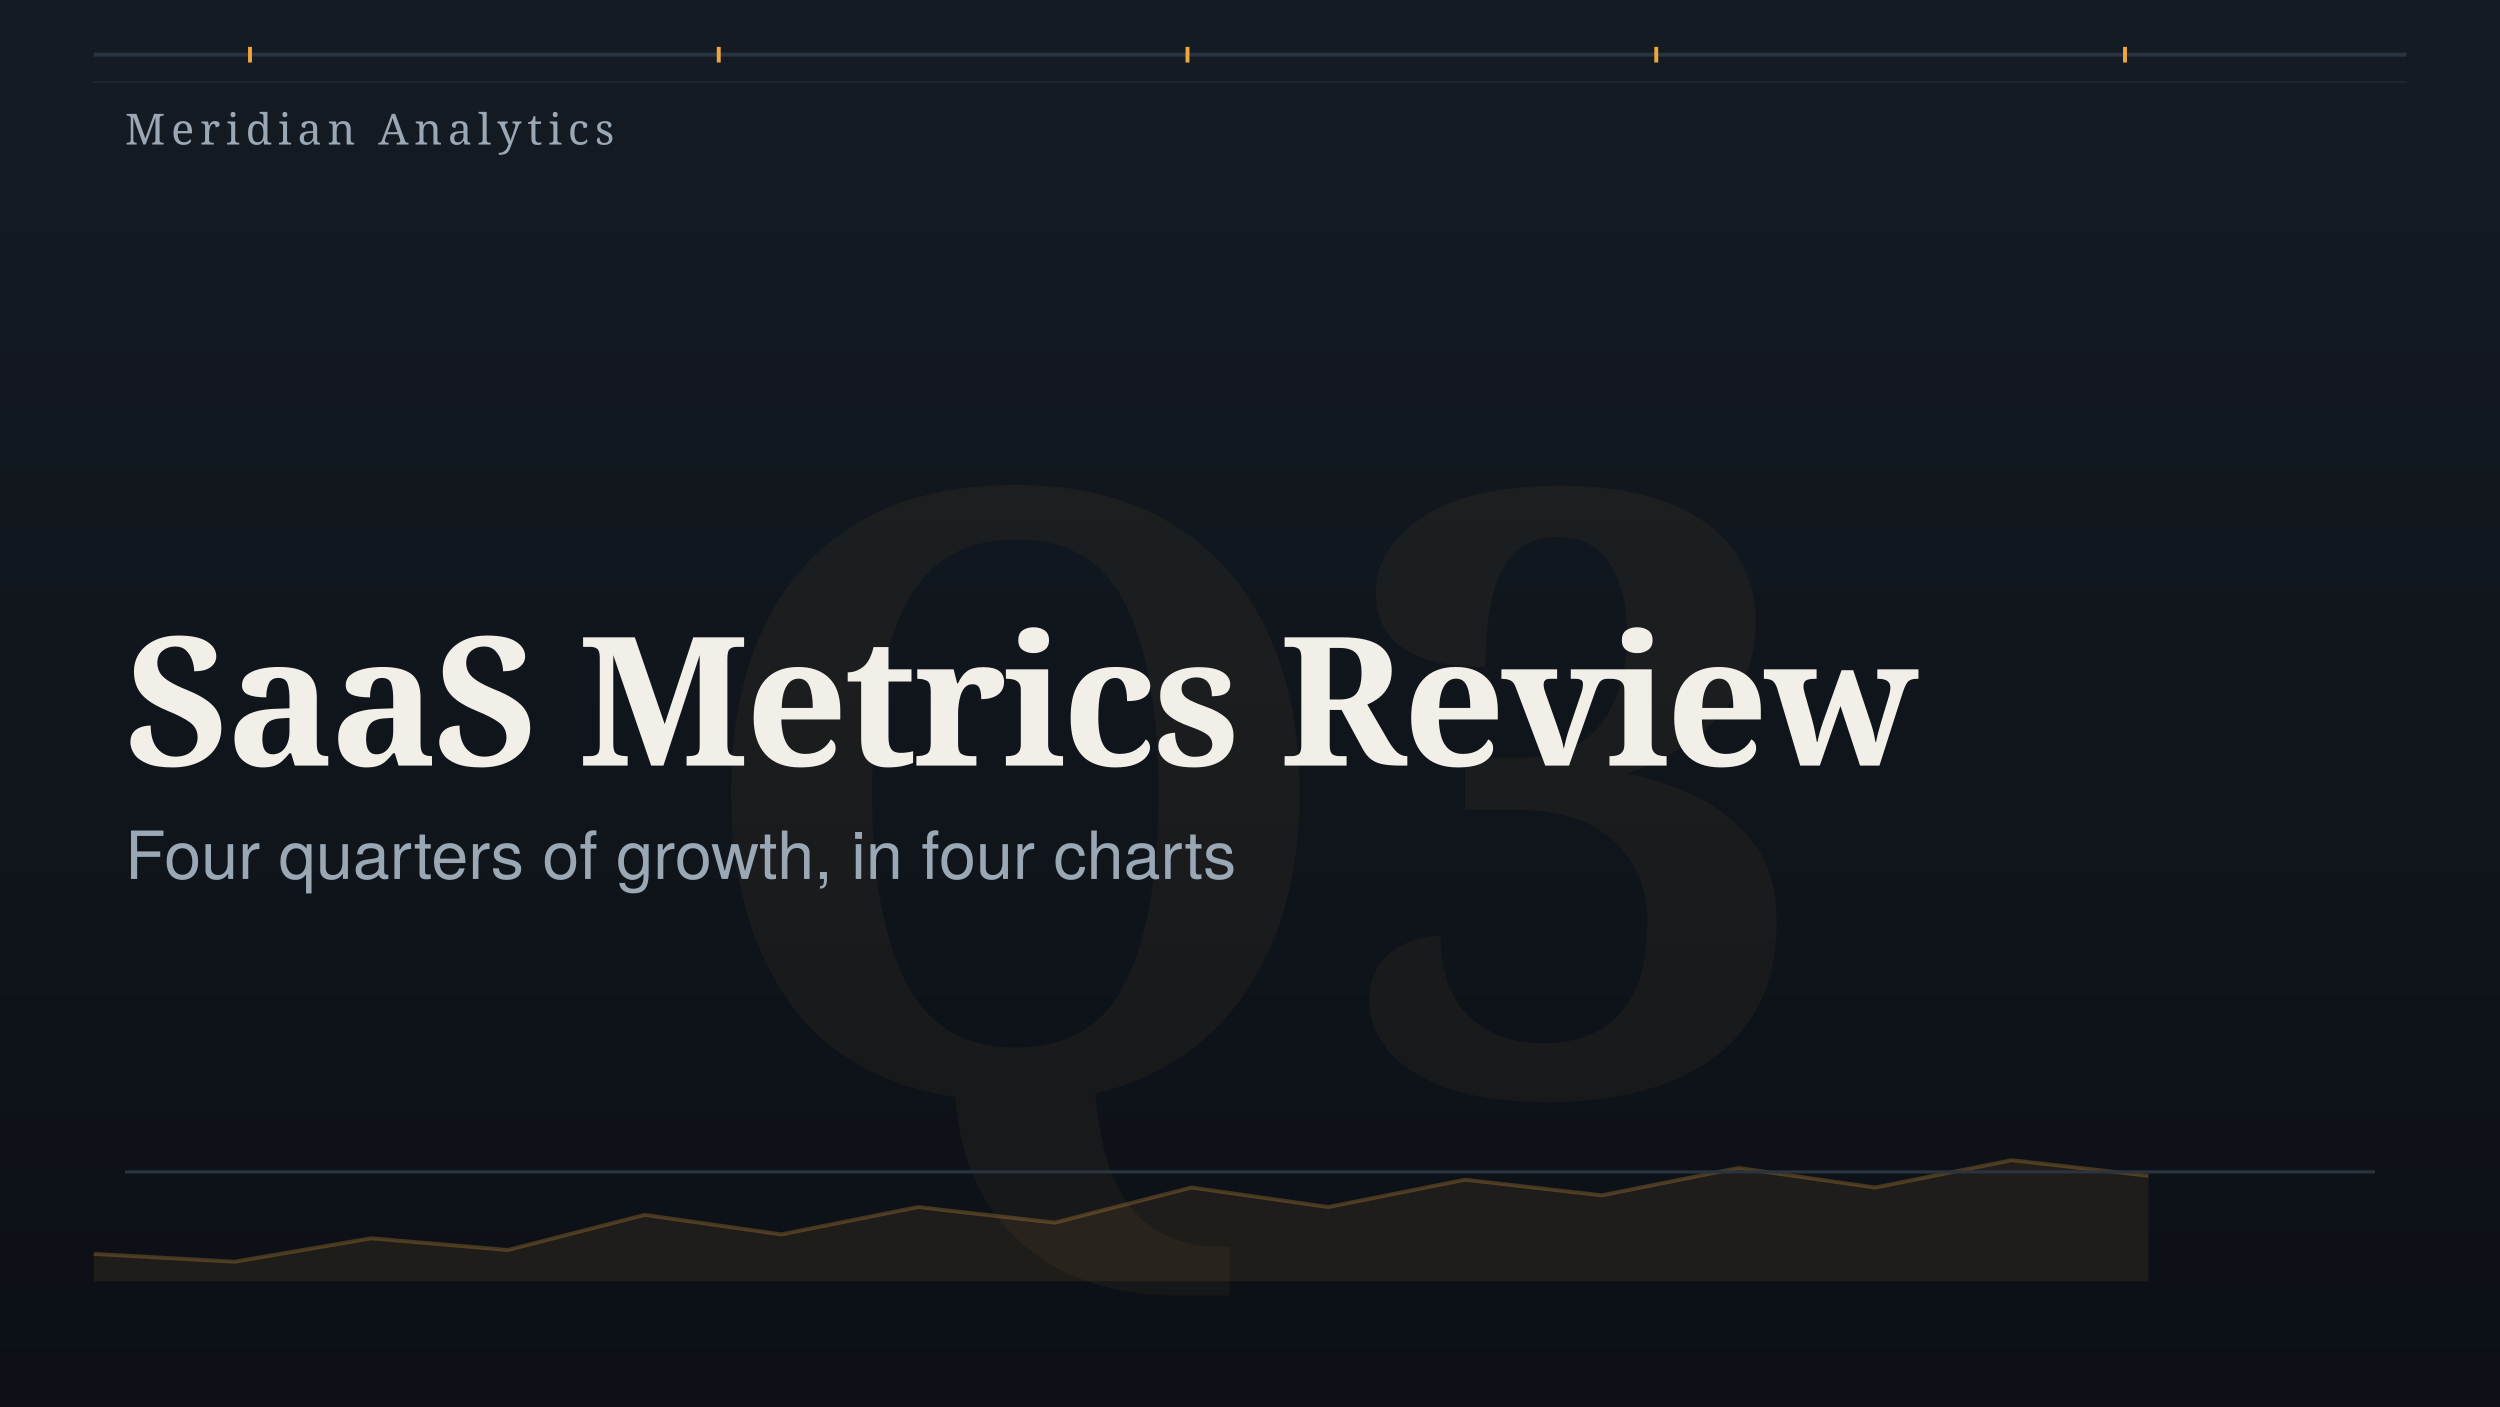
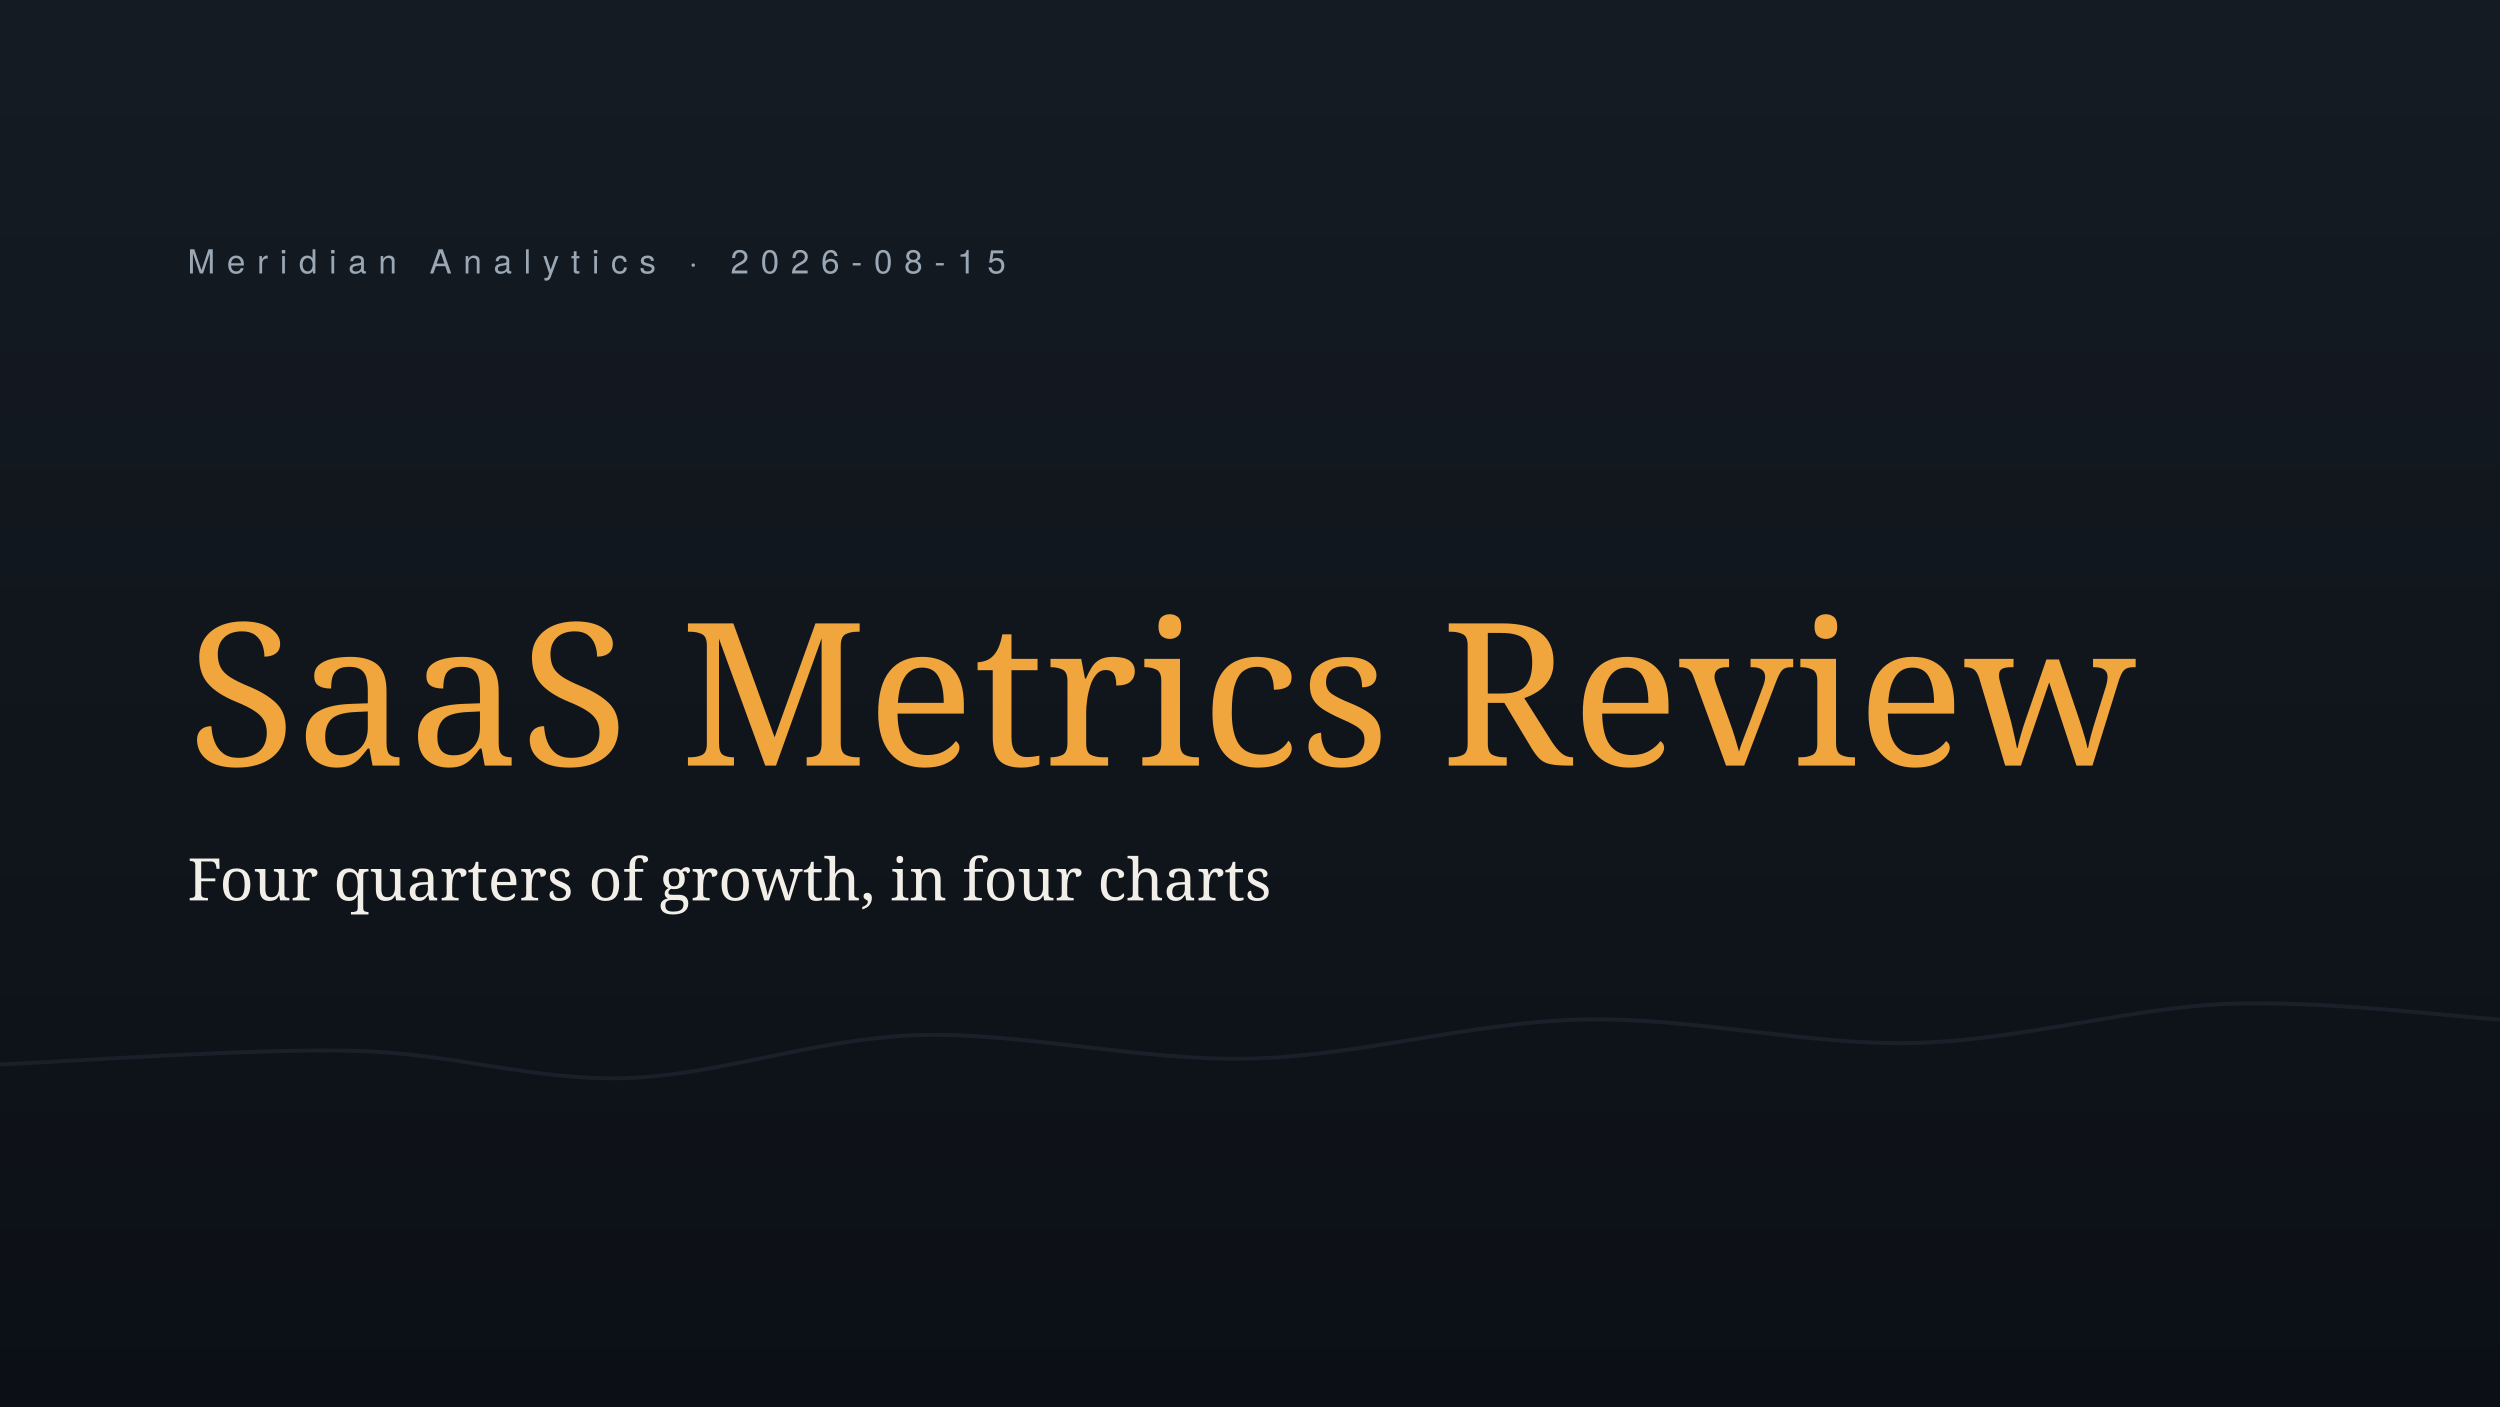
<svg xmlns="http://www.w3.org/2000/svg" viewBox="0 0 1280 720">
-   <rect x="0" y="0" width="1280" height="31" fill="#151B23" />
-   <rect x="0" y="30" width="1280" height="31" fill="#151B22" />
-   <rect x="0" y="60" width="1280" height="31" fill="#141A22" />
-   <rect x="0" y="90" width="1280" height="31" fill="#141A21" />
-   <rect x="0" y="120" width="1280" height="31" fill="#131921" />
-   <rect x="0" y="150" width="1280" height="31" fill="#131920" />
-   <rect x="0" y="180" width="1280" height="31" fill="#131820" />
-   <rect x="0" y="210" width="1280" height="31" fill="#12181F" />
-   <rect x="0" y="240" width="1280" height="31" fill="#12171E" />
-   <rect x="0" y="270" width="1280" height="31" fill="#11171E" />
-   <rect x="0" y="300" width="1280" height="31" fill="#11161D" />
-   <rect x="0" y="330" width="1280" height="31" fill="#11161D" />
-   <rect x="0" y="360" width="1280" height="31" fill="#10151C" />
-   <rect x="0" y="390" width="1280" height="31" fill="#10151C" />
-   <rect x="0" y="420" width="1280" height="31" fill="#10141B" />
-   <rect x="0" y="450" width="1280" height="31" fill="#0F141B" />
-   <rect x="0" y="480" width="1280" height="31" fill="#0F131A" />
-   <rect x="0" y="510" width="1280" height="31" fill="#0E1319" />
-   <rect x="0" y="540" width="1280" height="31" fill="#0E1219" />
-   <rect x="0" y="570" width="1280" height="31" fill="#0E1218" />
-   <rect x="0" y="600" width="1280" height="31" fill="#0D1118" />
-   <rect x="0" y="630" width="1280" height="31" fill="#0D1117" />
-   <rect x="0" y="660" width="1280" height="31" fill="#0C1017" />
-   <rect x="0" y="690" width="1280" height="31" fill="#0C1016" />
-   <g data-decor="true">
-     <text x="640" y="560" font-family="Georgia, Songti SC, STSong, serif" font-size="430" font-weight="700" fill="#F0A63C" opacity="0.05" text-anchor="middle">Q3</text>
-     <line x1="48" y1="28" x2="1232" y2="28" stroke="#2A3440" stroke-width="2" />
-     <line x1="48" y1="42" x2="1232" y2="42" stroke="#2A3440" stroke-width="1" opacity="0.45" />
-     <line x1="128" y1="24" x2="128" y2="32" stroke="#F0A63C" stroke-width="2" />
-     <line x1="368" y1="24" x2="368" y2="32" stroke="#F0A63C" stroke-width="2" />
-     <line x1="608" y1="24" x2="608" y2="32" stroke="#F0A63C" stroke-width="2" />
-     <line x1="848" y1="24" x2="848" y2="32" stroke="#F0A63C" stroke-width="2" />
-     <line x1="1088" y1="24" x2="1088" y2="32" stroke="#F0A63C" stroke-width="2" />
-     <path d="M 48 656 L 48 642 L 120 646 L 190 634 L 260 640 L 330 622 L 400 632 L 470 618 L 540 626 L 610 608 L 680 618 L 750 604 L 820 612 L 890 598 L 960 608 L 1030 594 L 1100 602 L 1100 656 Z" fill="#F0A63C" opacity="0.08" />
-     <polyline points="48,642 120,646 190,634 260,640 330,622 400,632 470,618 540,626 610,608 680,618 750,604 820,612 890,598 960,608 1030,594 1100,602" fill="none" stroke="#F0A63C" stroke-width="2" opacity="0.25" />
+   <g data-depth="bg">
+     <rect x="0" y="0" width="1280" height="31" fill="#151B23" />
+     <rect x="0" y="30" width="1280" height="31" fill="#151B22" />
+     <rect x="0" y="60" width="1280" height="31" fill="#141A22" />
+     <rect x="0" y="90" width="1280" height="31" fill="#141A21" />
+     <rect x="0" y="120" width="1280" height="31" fill="#131921" />
+     <rect x="0" y="150" width="1280" height="31" fill="#131920" />
+     <rect x="0" y="180" width="1280" height="31" fill="#131820" />
+     <rect x="0" y="210" width="1280" height="31" fill="#12181F" />
+     <rect x="0" y="240" width="1280" height="31" fill="#12171E" />
+     <rect x="0" y="270" width="1280" height="31" fill="#11171E" />
+     <rect x="0" y="300" width="1280" height="31" fill="#11161D" />
+     <rect x="0" y="330" width="1280" height="31" fill="#11161D" />
+     <rect x="0" y="360" width="1280" height="31" fill="#10151C" />
+     <rect x="0" y="390" width="1280" height="31" fill="#10151C" />
+     <rect x="0" y="420" width="1280" height="31" fill="#10141B" />
+     <rect x="0" y="450" width="1280" height="31" fill="#0F141B" />
+     <rect x="0" y="480" width="1280" height="31" fill="#0F131A" />
+     <rect x="0" y="510" width="1280" height="31" fill="#0E1319" />
+     <rect x="0" y="540" width="1280" height="31" fill="#0E1219" />
+     <rect x="0" y="570" width="1280" height="31" fill="#0E1218" />
+     <rect x="0" y="600" width="1280" height="31" fill="#0D1118" />
+     <rect x="0" y="630" width="1280" height="31" fill="#0D1117" />
+     <rect x="0" y="660" width="1280" height="31" fill="#0C1017" />
+     <rect x="0" y="690" width="1280" height="31" fill="#0C1016" />
  </g>
-   <g data-archetype="tone-adaptive-header">
-     <text x="64" y="74" font-family="Georgia, Songti SC, STSong, serif" font-size="22" fill="#9AA7B4" opacity="1" letter-spacing="3" dominant-baseline="alphabetic">Meridian Analytics</text>
-     <text x="64" y="392" font-family="Georgia, Songti SC, STSong, serif" font-size="92" font-weight="700" fill="#F2EFE8" letter-spacing="-2" dominant-baseline="alphabetic">SaaS Metrics Review</text>
-     <text x="64" y="450" font-family="Microsoft YaHei, PingFang SC, Helvetica Neue, sans-serif" font-size="34" fill="#9AA7B4" opacity="1" dominant-baseline="alphabetic">Four quarters of growth, in four charts</text>
-     <line x1="64" y1="600" x2="1216" y2="600" stroke="#2A3440" stroke-opacity="1" stroke-width="1.6" />
+   <g data-depth="mid">
+     <g data-decor="true">
+       <g data-decor-piece="baseline">
+         <path d="M 0 545 C 30 543.83 126.67 536.83 180 538 C 233.33 539.17 271.67 553.33 320 552 C 368.33 550.67 416.67 531.67 470 530 C 523.33 528.33 583.33 543.33 640 542 C 696.67 540.67 753.33 523.33 810 522 C 866.67 520.67 925 535.33 980 534 C 1035 532.67 1090 516 1140 514 C 1190 512 1256.67 520.67 1280 522" fill="none" stroke="#2A3440" stroke-width="2" opacity="0.4" stroke-opacity="1" />
+       </g>
+     </g>
+   </g>
+   <g data-depth="fg">
+     <g data-face="stat-cover">
+       <text data-contrast-tier="meta" x="96" y="140" font-family="Microsoft YaHei, PingFang SC, Helvetica Neue, sans-serif" font-size="17" fill="#9AA7B4" letter-spacing="6" dominant-baseline="alphabetic">Meridian Analytics · 2026-08-15</text>
+       <text x="96" y="392" font-family="Georgia, Songti SC, STSong, serif" font-size="102" fill="#F0A63C" dominant-baseline="alphabetic">SaaS Metrics Review</text>
+       <text x="96" y="461" font-family="Georgia, Songti SC, STSong, serif" font-size="30" fill="#F2EFE8" dominant-baseline="alphabetic">Four quarters of growth, in four charts</text>
+     </g>
  </g>
</svg>
